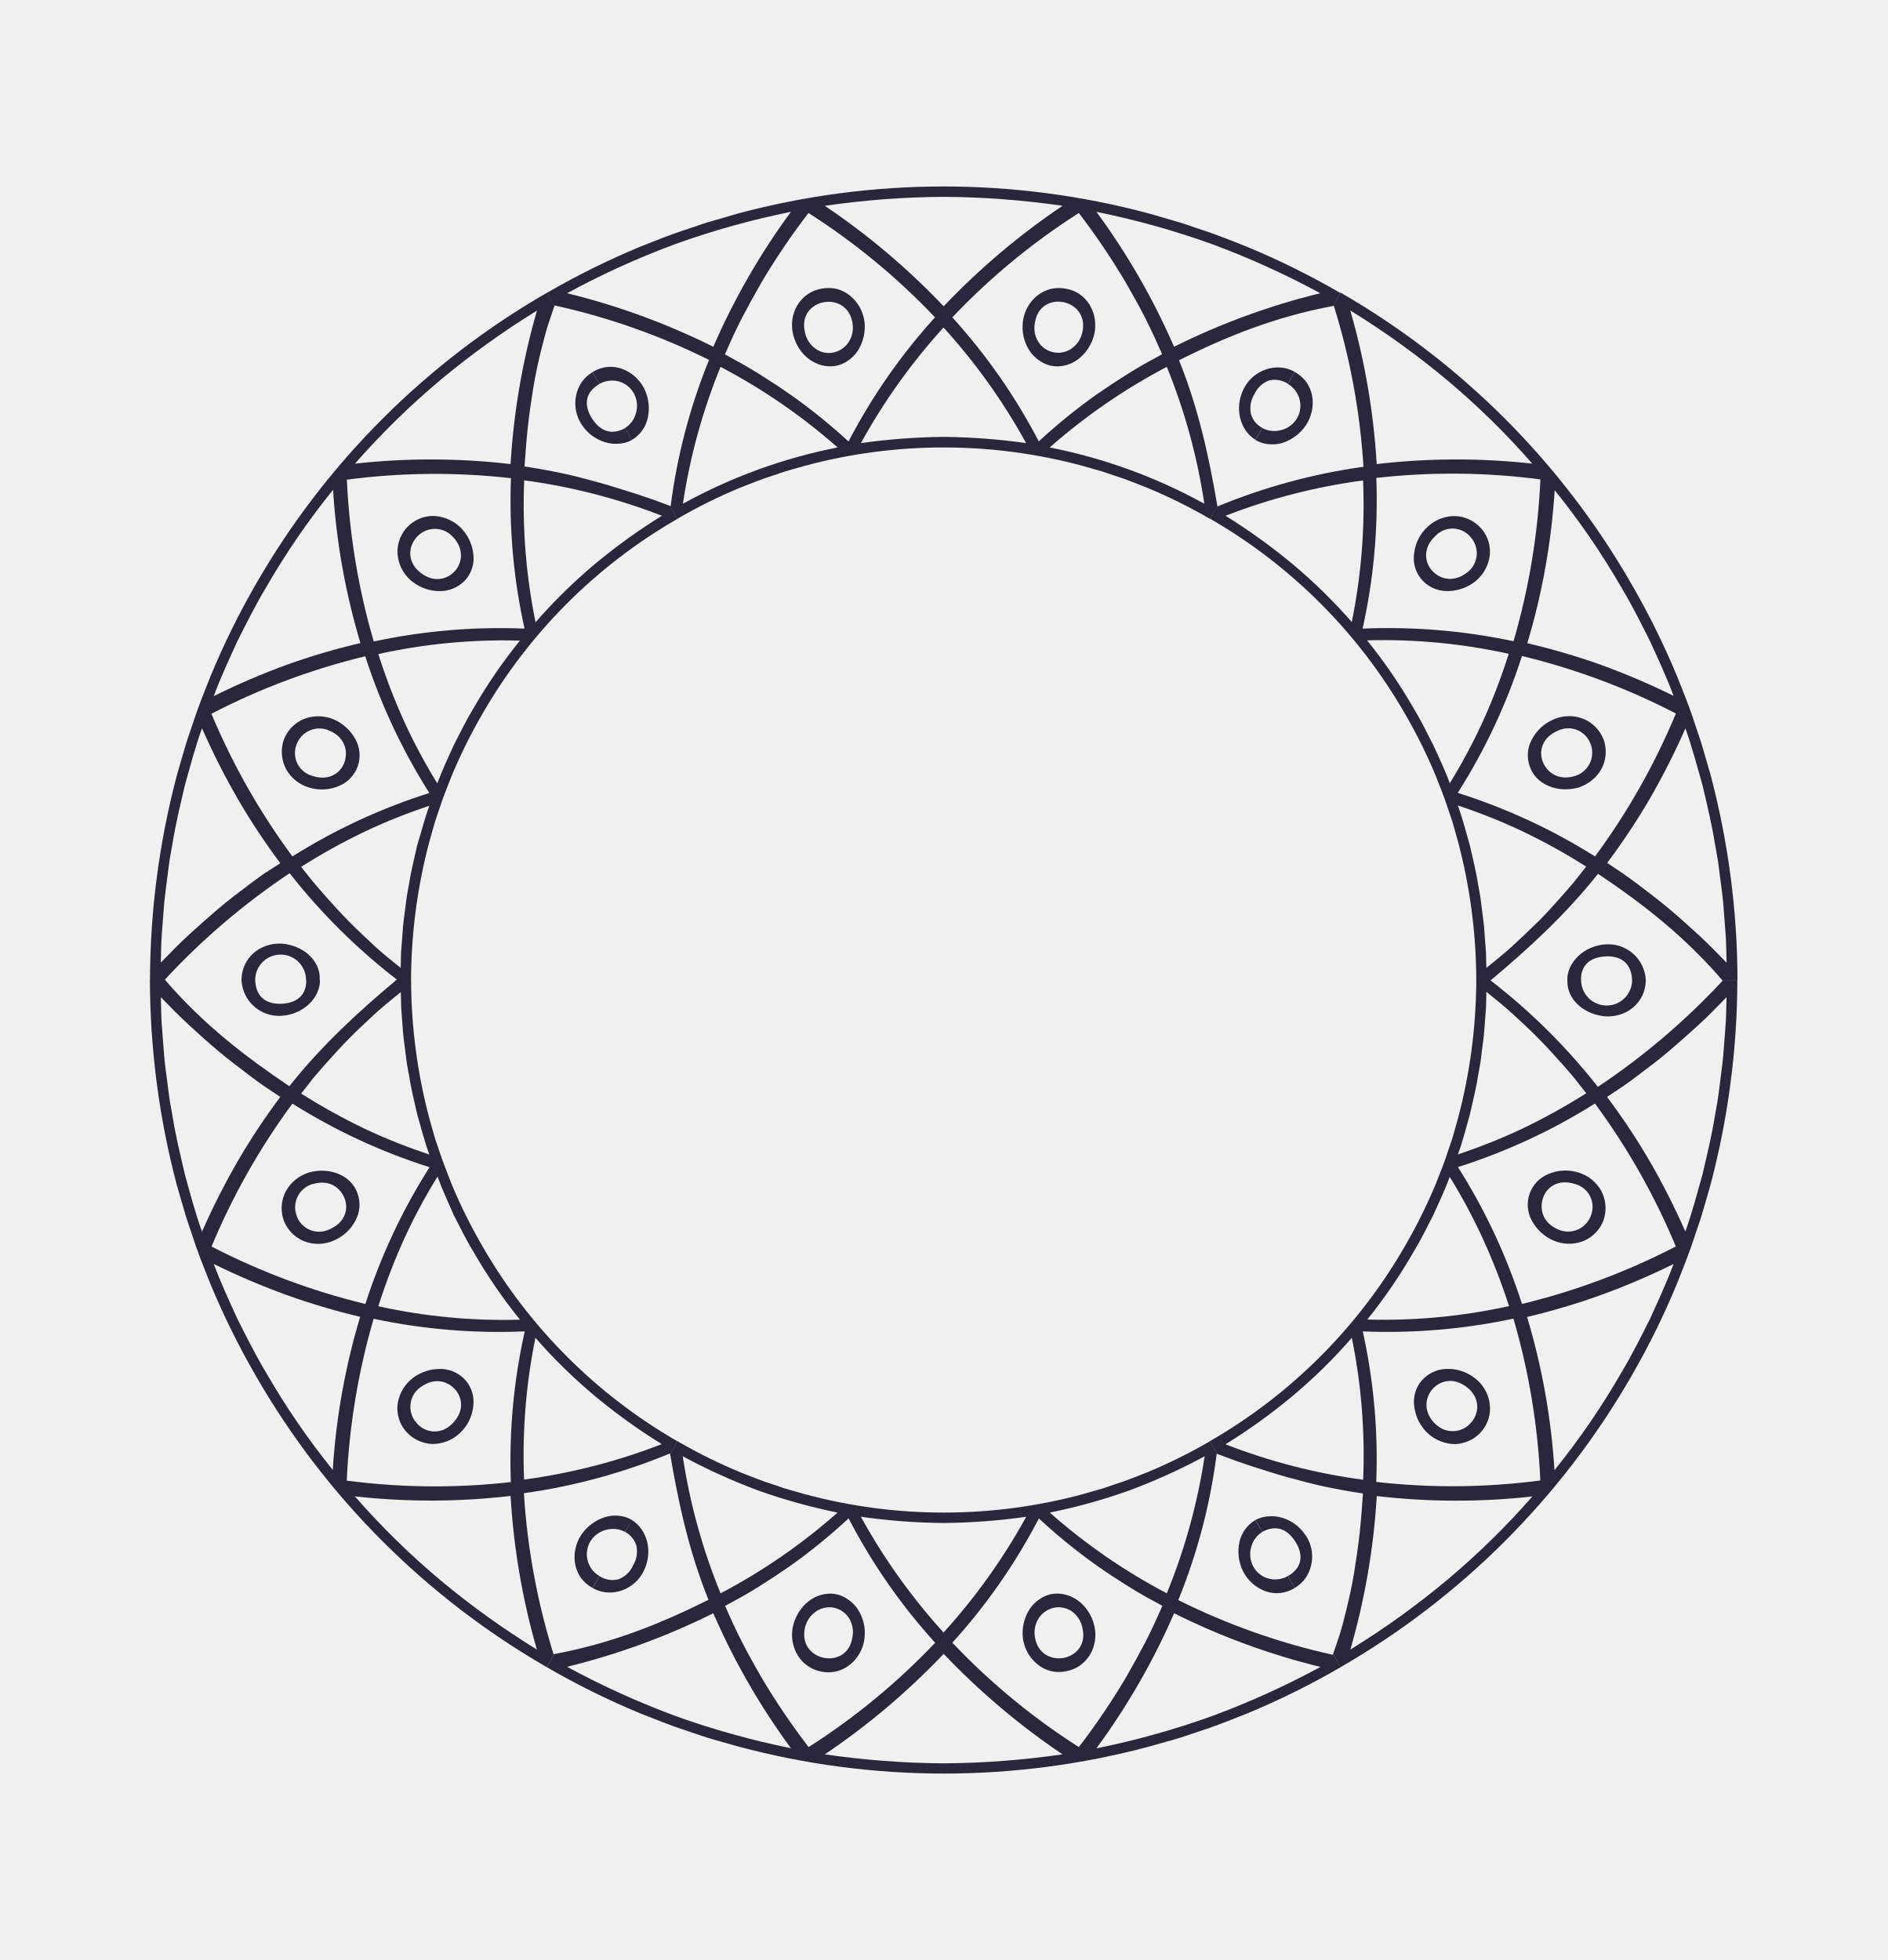
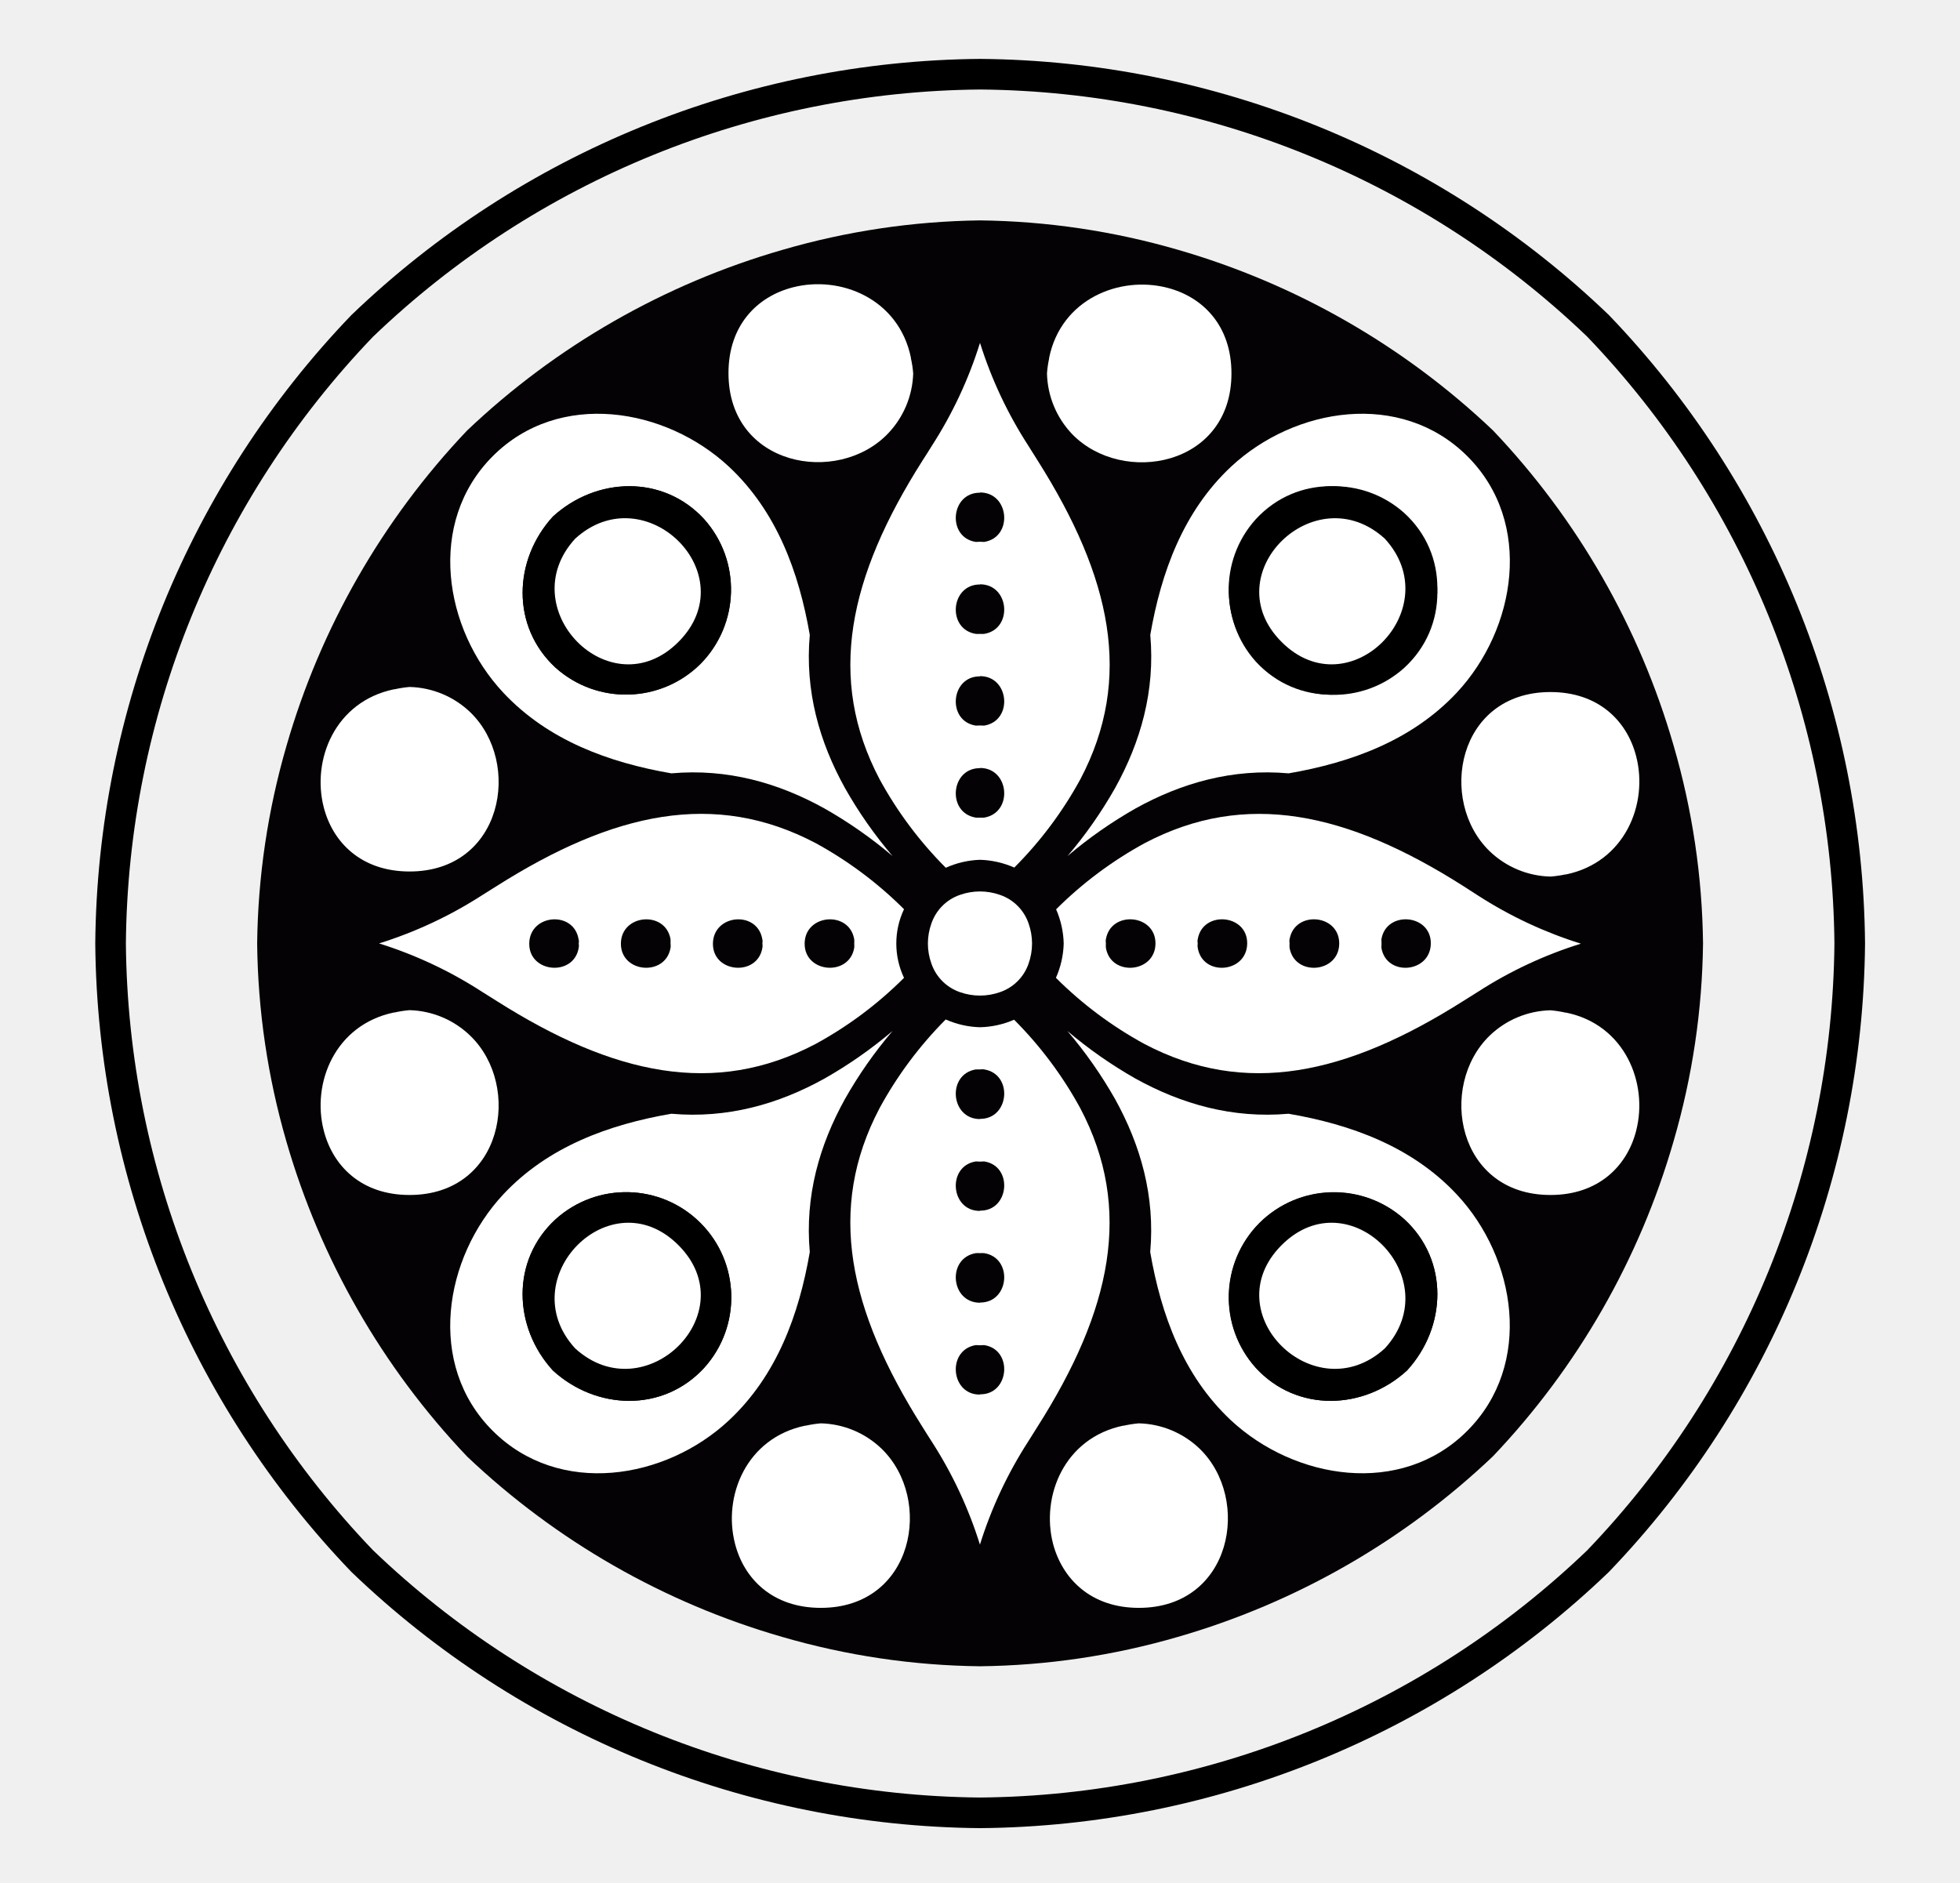
- <svg xmlns="http://www.w3.org/2000/svg" id="Layer_1" data-name="Layer 1" viewBox="0 0 519.58 539.62">
+ <svg xmlns="http://www.w3.org/2000/svg" id="Layer_1" data-name="Layer 1" viewBox="0 0 320.12 307.45">
  <defs>
-     <style>.cls-1{fill:#2a273d;}</style>
+     <style>.cls-1{fill:#040204;}.cls-2{fill:#fff;}.cls-3{fill:none;stroke:#000;stroke-miterlimit:10;stroke-width:5px;}</style>
  </defs>
-   <path class="cls-1" d="M359.42,422.69a11.73,11.73,0,0,0-6.52-4.85,10,10,0,0,0-3.74-.36,8.41,8.41,0,0,0-3.54,1l1.89,3.27c3.34-1.83,6.61-1.24,9.12,2.72s1.54,7.41-2.08,9.45l1.89,3.27a10.19,10.19,0,0,0,3-2.75,10.55,10.55,0,0,0,0-11.76Z" />
-   <path class="cls-1" d="M333.06,396.79a146,146,0,0,0,53.71-53.71,144.84,144.84,0,0,0,8.51-17.16c1.15-3,2.4-5.92,3.35-9,.48-1.52,1.09-3,1.49-4.55l1.3-4.6a150.7,150.7,0,0,0,5-38h4.21a.62.62,0,0,0-.29.15,168.37,168.37,0,0,1,29.55,29.31A192.33,192.33,0,0,0,474.23,270a.43.43,0,0,0-.28-.18h4.34a223,223,0,0,1-7.43,56.54l-2,6.88c-.62,2.31-1.47,4.54-2.21,6.81-1.45,4.55-3.26,9-5,13.41A215.67,215.67,0,0,1,449,379.08,217.91,217.91,0,0,1,369.05,459L367,455.38c.68-1.93,1.32-3.82,1.91-5.69s1.07-3.83,1.54-5.7c.93-3.77,1.76-7.37,2.35-11.1s1.13-7.27,1.52-10.88.65-7.25.9-10.82c-3.6-.54-7.08-1.18-10.47-1.89s-6.8-1.65-10.09-2.54-6.59-2-9.83-3L340,402.11l-4.86-1.8ZM421.86,412a189.19,189.19,0,0,1-42.84-.11,193.36,193.36,0,0,1-7.27,42.26,227.54,227.54,0,0,0,26.66-19.18A213.73,213.73,0,0,0,421.86,412Zm38.87-64a200.76,200.76,0,0,1-20.1,8.58,187.33,187.33,0,0,1-20.23,6,186.9,186.9,0,0,1,7.54,42.19,208.59,208.59,0,0,0,18.55-27.09c2.82-4.71,5.26-9.63,7.73-14.52C456.5,358.13,458.81,353.15,460.73,348Zm-18.31-46a185.26,185.26,0,0,1,11.67,17.57,197.6,197.6,0,0,1,9.88,19.5c1.85-5.17,3.26-10.48,4.73-15.77,1.25-5.34,2.55-10.67,3.41-16.09l.72-4.05c.23-1.35.37-2.72.55-4.08.34-2.71.73-5.43,1-8.15l.63-8.19c.24-2.73.2-5.47.3-8.2-2.61,2.68-5.08,5.26-7.83,7.75s-5.41,4.88-8.11,7.17-5.6,4.48-8.38,6.57c-1.41,1.05-2.77,2.08-4.22,3.07Zm-41.07,15.82a157.11,157.11,0,0,0,17.9-7.16A171.71,171.71,0,0,0,436.68,301l-3.12-4c-1.05-1.29-2.2-2.57-3.29-3.83-2.23-2.51-4.4-4.91-6.7-7.24s-4.7-4.57-7.05-6.71-4.9-4.2-7.32-6.16c-.09,1.9,0,3.82-.21,5.71l-.43,5.69c-.18,1.9-.48,3.77-.7,5.66-.13.94-.2,1.89-.37,2.83l-.51,2.8c-.57,3.76-1.51,7.44-2.34,11.14C403.58,310.61,402.66,314.3,401.35,317.86Zm0,3.47A163.56,163.56,0,0,1,419,359a188.74,188.74,0,0,0,42.35-15.83,187.59,187.59,0,0,0-22.26-39.35A163.81,163.81,0,0,1,401.31,321.33Zm-24.92,42a159.71,159.71,0,0,0,39-3.7A169.57,169.57,0,0,0,408.21,341a157.72,157.72,0,0,0-9.1-17c-1.3,3.56-2.94,7-4.49,10.45-1.74,3.38-3.39,6.8-5.36,10A142.34,142.34,0,0,1,376.39,363.32Zm-1.27,3.23A162.64,162.64,0,0,1,378.88,408a186,186,0,0,0,45.17-.4,189.28,189.28,0,0,0-7.4-44.56A165.64,165.64,0,0,1,375.12,366.55Zm-3,1.8a147,147,0,0,1-16.29,16,161.89,161.89,0,0,1-18.49,13.32,164.62,164.62,0,0,0,37.89,9.76A161.58,161.58,0,0,0,372.16,368.35Z" />
-   <path class="cls-1" d="M393,394.55a12.06,12.06,0,0,1-3.65-7.27,8.93,8.93,0,0,1,2-7.14,9.4,9.4,0,0,1,6.65-3.25,12.07,12.07,0,0,1,7.85,2.4,10.61,10.61,0,0,1,4.24,7,9.75,9.75,0,0,1-2.19,7.77,10,10,0,0,1-7.23,3.52A11.24,11.24,0,0,1,393,394.55Zm2.27-2.42a6.63,6.63,0,0,0,9.79-.56c2.26-2.62,2.45-6.82-1.25-9.67s-7.46-1.78-9.52.63S391.83,388.92,395.22,392.13Z" />
-   <path class="cls-1" d="M427.64,341.54a12.48,12.48,0,0,1-6-5.61,9.11,9.11,0,0,1,4.63-12.7,11.94,11.94,0,0,1,8.16-.45,10.68,10.68,0,0,1,6.41,5.12,10.21,10.21,0,0,1,.61,8.06,10,10,0,0,1-5.65,5.76A10.93,10.93,0,0,1,427.64,341.54Zm1.25-3.08A6.68,6.68,0,0,0,438,334.6a6.51,6.51,0,0,0-4.49-8.65c-4.49-1.42-7.72.85-8.72,3.85S424.6,336.6,428.89,338.46Z" />
-   <path class="cls-1" d="M442,279.83c6,.27,10.93-3.87,11.09-9.86a1.26,1.26,0,0,0,0-.16h-3.77a7,7,0,0,1-14.05,0H431.5a.52.52,0,0,0,0,.15C431.32,275.18,436.1,279.35,442,279.83Z" />
-   <path class="cls-1" d="M177.21,432.55c2.66-5.36.95-11.45-3.25-14.06l-1.89,3.27a6.25,6.25,0,0,1,3.13,3.84,7.45,7.45,0,0,1-.94,5.44,7.16,7.16,0,0,1-4.09,3.8,6.68,6.68,0,0,1-5.14-.91l-1.89,3.27C168.06,440.05,174.59,437.85,177.21,432.55Z" />
-   <path class="cls-1" d="M186.52,396.79a142.72,142.72,0,0,0,17.17,8.51c3,1.15,5.91,2.41,9,3.35,1.52.48,3,1.09,4.55,1.49l4.61,1.31a147,147,0,0,0,75.94,0l4.61-1.31c1.55-.4,3-1,4.55-1.49,3.06-.94,6-2.2,9-3.35a143.33,143.33,0,0,0,17.16-8.51l2.11,3.65c0-.08-.16-.12-.27-.17a160.65,160.65,0,0,1-10.57,40.26,184.56,184.56,0,0,0,42.54,15.06.45.45,0,0,0,0-.34l2.17,3.75a214,214,0,0,1-25.62,12.69c-4.44,1.76-8.86,3.57-13.41,5-2.27.74-4.5,1.59-6.81,2.22l-6.89,1.95a218.76,218.76,0,0,1-113.06,0l-6.89-1.95c-2.31-.63-4.54-1.48-6.81-2.22-4.55-1.45-9-3.26-13.41-5A214.77,214.77,0,0,1,150.53,459l2.09-3.62c16.1-3,29.46-8.46,42.42-14.93-5.38-13.33-8.24-26.6-10.56-40.14Zm31.22,84.52a191.31,191.31,0,0,1-21.37-37.16,192.47,192.47,0,0,1-40.26,14.74,229.24,229.24,0,0,0,29.95,13.59A227.53,227.53,0,0,0,217.74,481.31ZM292.51,483a196.67,196.67,0,0,1-32.72-27.67A196.67,196.67,0,0,1,227.07,483a239.28,239.28,0,0,0,32.72,2.48A239.28,239.28,0,0,0,292.51,483Zm30.71-38.81a191.88,191.88,0,0,1-21.38,37.16,227.15,227.15,0,0,0,31.68-8.83,229.24,229.24,0,0,0,30-13.59A192.18,192.18,0,0,1,323.22,444.15ZM289,416.44a163.33,163.33,0,0,0,32.22,22.23,164.13,164.13,0,0,0,10.41-37.73,164.24,164.24,0,0,1-20.72,9.4A159.5,159.5,0,0,1,289,416.44Zm-3,1.61a162.33,162.33,0,0,1-23.82,34.21A184.89,184.89,0,0,0,297,481a194.27,194.27,0,0,0,12.93-19.09q2.87-5,5.4-9.83c1.69-3.26,3.22-6.67,4.68-9.95-3.22-1.75-6.3-3.43-9.33-5.33s-6-3.85-8.79-5.81A157.76,157.76,0,0,1,286,418.05ZM237,417.59a167.33,167.33,0,0,0,22.76,31.87,167.33,167.33,0,0,0,22.76-31.87,173,173,0,0,1-22.76,1.72A173,173,0,0,1,237,417.59Zm-3.41.46A157.76,157.76,0,0,1,217.72,431q-4.23,2.94-8.79,5.81c-3,1.9-6.11,3.58-9.32,5.33,1.45,3.28,3,6.69,4.67,9.95s3.49,6.53,5.4,9.83A194.27,194.27,0,0,0,222.61,481a184.89,184.89,0,0,0,34.83-28.72A162.33,162.33,0,0,1,233.62,418.05Zm-3-1.61a159.5,159.5,0,0,1-21.91-6.1,164.24,164.24,0,0,1-20.72-9.4,164.13,164.13,0,0,0,10.41,37.73A163.33,163.33,0,0,0,230.58,416.44Z" />
-   <path class="cls-1" d="M218.34,447.53c1.52-5.83,6.48-9.48,11.64-8.66a8.47,8.47,0,0,1,3.47,1.48,9.69,9.69,0,0,1,2.67,2.67,11.81,11.81,0,0,1,1.87,8,10.75,10.75,0,0,1-3.92,7.22,9.37,9.37,0,0,1-7.82,2C220.33,459.21,217,453.34,218.34,447.53Zm3.23.74c-1.93,9.28,11.94,11.8,13.13,2.28a7.14,7.14,0,0,0-1.27-5.48,6.58,6.58,0,0,0-4-2.47,6.5,6.5,0,0,0-4.68,1A7.37,7.37,0,0,0,221.57,448.27Z" />
-   <path class="cls-1" d="M281.59,451a12.26,12.26,0,0,1,1.88-8,9.55,9.55,0,0,1,2.64-2.66,8.45,8.45,0,0,1,3.49-1.49c5.08-.81,10.22,2.81,11.64,8.66s-2.07,11.69-7.91,12.64a9.17,9.17,0,0,1-7.8-2A11.15,11.15,0,0,1,281.59,451Zm3.3-.42c1.34,9.43,15.24,7,13.12-2.28a7.2,7.2,0,0,0-3.05-4.74,6.36,6.36,0,0,0-4.65-.95,6.78,6.78,0,0,0-4.07,2.5A7.23,7.23,0,0,0,284.89,450.55Z" />
-   <path class="cls-1" d="M342.22,432.62a11.22,11.22,0,0,0,6.13,5.46,9.26,9.26,0,0,0,7.95-.8.55.55,0,0,0,.13-.09l-1.89-3.26a7.14,7.14,0,0,1-4.79.8,6.78,6.78,0,0,1-4.77-3.52,7.13,7.13,0,0,1-.35-5.83,6.67,6.67,0,0,1,2.88-3.61l-1.89-3.27-.13.06a9.32,9.32,0,0,0-4.28,6A12.31,12.31,0,0,0,342.22,432.62Z" />
-   <path class="cls-1" d="M77.56,279.67c5.89-.38,10.6-4.92,10.53-9.86H84.31c.09,3.81-2.18,6.35-6.86,6.54s-7.07-2.39-7.19-6.54H66.48A10.35,10.35,0,0,0,77.56,279.67Z" />
-   <path class="cls-1" d="M113.17,269.81a150.24,150.24,0,0,0,5,38l1.3,4.6c.4,1.55,1,3,1.49,4.55,1,3.06,2.2,6,3.35,9a144.84,144.84,0,0,0,8.51,17.16,146,146,0,0,0,53.71,53.71l-2.11,3.65a.49.49,0,0,0,0-.32,163.59,163.59,0,0,1-40.19,10.94,187.56,187.56,0,0,0,8.17,44.35.46.46,0,0,0,.3-.16L150.53,459A217.91,217.91,0,0,1,70.6,379.08a215.67,215.67,0,0,1-12.69-25.63c-1.76-4.44-3.57-8.86-5-13.41-.74-2.27-1.59-4.5-2.21-6.81l-2-6.88a223,223,0,0,1-7.43-56.54h4.19C56.17,282.22,67.7,291,79.65,299.06c9-11.34,18.93-20.41,29.45-29.25Zm-57.56,69.3a197.6,197.6,0,0,1,9.88-19.5A185.26,185.26,0,0,1,77.16,302l-4.34-2.9c-1.45-1-2.81-2-4.22-3.07-2.78-2.09-5.64-4.28-8.38-6.57s-5.4-4.68-8.11-7.17-5.22-5.07-7.83-7.75c.1,2.73.06,5.47.3,8.2l.63,8.19c.26,2.72.65,5.44,1,8.15.18,1.36.32,2.73.55,4.08l.72,4.05c.86,5.42,2.16,10.75,3.41,16.09C52.35,328.63,53.76,333.94,55.61,339.11Zm36,65.62a186.9,186.9,0,0,1,7.54-42.19,188,188,0,0,1-20.23-6A200.76,200.76,0,0,1,58.85,348c1.92,5.14,4.23,10.12,6.51,15.11,2.47,4.89,4.91,9.81,7.73,14.52A208.59,208.59,0,0,0,91.64,404.73Zm48.92,7.13a189.19,189.19,0,0,1-42.84.11,213.73,213.73,0,0,0,23.45,23,227.54,227.54,0,0,0,26.66,19.18A193.36,193.36,0,0,1,140.56,411.86Zm6.86-43.51a162.09,162.09,0,0,0-3.11,39,164.84,164.84,0,0,0,37.9-9.76,161.13,161.13,0,0,1-18.5-13.32A147,147,0,0,1,147.42,368.35Zm-3-1.8a165.64,165.64,0,0,1-41.53-3.47,189.28,189.28,0,0,0-7.4,44.56,186,186,0,0,0,45.17.4A162.64,162.64,0,0,1,144.46,366.55Zm-24-42.53a157.72,157.72,0,0,0-9.1,17,169.57,169.57,0,0,0-7.14,18.61,159.71,159.71,0,0,0,39,3.7,143.31,143.31,0,0,1-12.87-18.8c-2-3.25-3.62-6.67-5.36-10C123.41,331,121.77,327.58,120.47,324Zm-2.2-2.69A163.81,163.81,0,0,1,80.5,303.84a187.59,187.59,0,0,0-22.26,39.35A188.74,188.74,0,0,0,100.59,359,164,164,0,0,1,118.27,321.33Zm0-3.47c-1.31-3.56-2.23-7.25-3.29-10.89-.83-3.7-1.77-7.38-2.34-11.14l-.51-2.8c-.16-.94-.24-1.89-.37-2.83-.22-1.89-.52-3.76-.7-5.66l-.43-5.69c-.19-1.89-.12-3.81-.21-5.71-2.42,2-5,4-7.32,6.16s-4.7,4.38-7,6.71-4.47,4.73-6.7,7.24c-1.09,1.26-2.23,2.54-3.29,3.83l-3.12,4a171.71,171.71,0,0,0,17.43,9.66A157.11,157.11,0,0,0,118.23,317.86Z" />
-   <path class="cls-1" d="M85.12,322.78c5.71-1.55,11.63.84,13.3,5.78a9.08,9.08,0,0,1-.5,7.38,12.08,12.08,0,0,1-6,5.6,10.6,10.6,0,0,1-8.19.19A10.09,10.09,0,0,1,78.1,336C76.17,330.28,79.34,324.59,85.12,322.78Zm1,3.17a6.69,6.69,0,0,0-4.45,8.78,6.51,6.51,0,0,0,9,3.73c4.35-1.8,5.34-5.6,4.19-8.55S90.6,324.62,86.12,326Z" />
-   <path class="cls-1" d="M113.77,379.29a12.43,12.43,0,0,1,7.85-2.39,9.27,9.27,0,0,1,6.65,3.24,9.05,9.05,0,0,1,2,7.15,11.68,11.68,0,0,1-3.66,7.26,10.92,10.92,0,0,1-7.68,3,10.13,10.13,0,0,1-7.23-3.53,9.66,9.66,0,0,1-2.19-7.76A11,11,0,0,1,113.77,379.29Zm2,2.61a6.63,6.63,0,0,0-1.17,9.77,6.46,6.46,0,0,0,9.71.46c3.47-3.18,3.14-7.13,1.06-9.51S119.6,379.1,115.82,381.9Z" />
-   <path class="cls-1" d="M160,422.6a11.14,11.14,0,0,0-1.67,8,9.74,9.74,0,0,0,1.52,3.72,9.94,9.94,0,0,0,3.13,2.78.66.66,0,0,0,.15.07l1.89-3.26a6.93,6.93,0,0,1-2.42-9.66,7.09,7.09,0,0,1,4.89-3.2,6.91,6.91,0,0,1,4.56.7L174,418.5a.5.5,0,0,0-.12-.08,8.48,8.48,0,0,0-3.61-1.11,9.42,9.42,0,0,0-3.71.37A12.34,12.34,0,0,0,160,422.6Z" />
-   <path class="cls-1" d="M160.16,116.94a11.74,11.74,0,0,0,6.53,4.84,9.93,9.93,0,0,0,3.73.37,8.28,8.28,0,0,0,3.54-1l-1.89-3.27c-3.34,1.83-6.61,1.24-9.12-2.71s-1.54-7.42,2.08-9.46l-1.89-3.26a9.93,9.93,0,0,0-3,2.75,10.55,10.55,0,0,0-1.56,3.74A10.71,10.71,0,0,0,160.16,116.94Z" />
-   <path class="cls-1" d="M186.52,142.83a146,146,0,0,0-53.71,53.71,145,145,0,0,0-8.51,17.17c-1.15,3-2.4,5.92-3.35,9-.48,1.52-1.09,3-1.49,4.55l-1.3,4.61a150.11,150.11,0,0,0-5,38H109a.54.54,0,0,0,.29-.15,167.68,167.68,0,0,1-29.55-29.31,192.33,192.33,0,0,0-34.34,29.28.39.39,0,0,0,.28.18H41.29a223,223,0,0,1,7.43-56.53l2-6.89c.62-2.3,1.47-4.54,2.21-6.81,1.45-4.55,3.26-9,5-13.4A215.67,215.67,0,0,1,70.6,160.55a217.83,217.83,0,0,1,79.93-79.93l2.09,3.62q-1,2.9-1.91,5.7c-.55,1.92-1.07,3.82-1.54,5.7-.93,3.77-1.76,7.36-2.35,11.09s-1.13,7.28-1.52,10.89-.65,7.25-.9,10.81c3.61.54,7.08,1.18,10.47,1.89s6.81,1.65,10.09,2.55,6.59,2,9.83,3l4.83,1.61,4.86,1.8Zm-88.8-15.18a189.18,189.18,0,0,1,42.84.12,193.26,193.26,0,0,1,7.27-42.26,228.63,228.63,0,0,0-26.66,19.17A214.64,214.64,0,0,0,97.72,127.65Zm-38.87,64A198.46,198.46,0,0,1,79,183a185.74,185.74,0,0,1,20.23-5.95,186.89,186.89,0,0,1-7.54-42.2A208,208,0,0,0,73.09,162c-2.82,4.7-5.26,9.62-7.73,14.51C63.08,181.49,60.77,186.47,58.85,191.62Zm18.31,46A185.1,185.1,0,0,1,65.49,220a199.84,199.84,0,0,1-9.88-19.5c-1.85,5.17-3.26,10.48-4.73,15.76-1.25,5.34-2.55,10.68-3.41,16.1l-.72,4.05c-.23,1.35-.37,2.71-.55,4.07-.34,2.72-.73,5.43-1,8.16l-.63,8.19c-.24,2.73-.2,5.46-.3,8.19,2.61-2.67,5.08-5.26,7.83-7.75s5.41-4.87,8.11-7.17,5.6-4.47,8.38-6.57c1.41-1.05,2.77-2.07,4.22-3.07Zm41.07-15.82a159,159,0,0,0-17.9,7.16,169.9,169.9,0,0,0-17.43,9.67L86,242.54c1.06,1.29,2.2,2.58,3.29,3.83,2.23,2.51,4.4,4.92,6.7,7.25s4.7,4.56,7,6.71,4.9,4.2,7.32,6.16c.09-1.91,0-3.82.21-5.72l.43-5.69c.18-1.89.48-3.77.7-5.66.13-.94.21-1.89.37-2.82l.51-2.81c.57-3.75,1.51-7.43,2.34-11.13C116,229,116.92,225.33,118.23,221.76Zm0-3.46a164.37,164.37,0,0,1-17.68-37.69,187.78,187.78,0,0,0-42.35,15.83A188.1,188.1,0,0,0,80.5,235.79,163.39,163.39,0,0,1,118.27,218.3Zm24.92-42a160.21,160.21,0,0,0-39,3.7,169.74,169.74,0,0,0,7.14,18.62,157.72,157.72,0,0,0,9.1,17c1.3-3.57,2.94-7,4.49-10.46,1.74-3.37,3.39-6.8,5.36-10.05A144,144,0,0,1,143.19,176.3Zm1.27-3.23a162.64,162.64,0,0,1-3.76-41.49,186,186,0,0,0-45.17.41,189.28,189.28,0,0,0,7.4,44.55A165.64,165.64,0,0,1,144.46,173.07Zm3-1.8a147,147,0,0,1,16.29-16A163.59,163.59,0,0,1,182.21,142a164.84,164.84,0,0,0-37.9-9.76A162,162,0,0,0,147.42,171.27Z" />
-   <path class="cls-1" d="M126.63,145.08a12.06,12.06,0,0,1,3.65,7.26,8.93,8.93,0,0,1-2,7.14,9.36,9.36,0,0,1-6.65,3.25,12,12,0,0,1-7.85-2.4,10.59,10.59,0,0,1-4.24-7,9.76,9.76,0,0,1,2.19-7.77,9.93,9.93,0,0,1,7.23-3.52A11.24,11.24,0,0,1,126.63,145.08Zm-2.27,2.41a6.63,6.63,0,0,0-9.79.57c-2.26,2.62-2.45,6.81,1.25,9.66s7.46,1.78,9.52-.62S127.75,150.71,124.36,147.49Z" />
-   <path class="cls-1" d="M91.94,198.09a12.41,12.41,0,0,1,6,5.6,9.11,9.11,0,0,1-4.63,12.7,11.94,11.94,0,0,1-8.16.45,10.64,10.64,0,0,1-6.41-5.12,10.18,10.18,0,0,1-.61-8.05,10,10,0,0,1,5.65-5.77A10.93,10.93,0,0,1,91.94,198.09Zm-1.25,3.07A6.68,6.68,0,0,0,81.63,205a6.52,6.52,0,0,0,4.49,8.66c4.49,1.42,7.72-.85,8.73-3.85S95,203,90.69,201.16Z" />
-   <path class="cls-1" d="M77.57,259.79c-6-.27-10.93,3.87-11.09,9.86a1.08,1.08,0,0,0,0,.16h3.77a7,7,0,0,1,14,0h3.77a.49.49,0,0,0,0-.14C88.26,264.45,83.48,260.27,77.57,259.79Z" />
-   <path class="cls-1" d="M342.37,107.08c-2.66,5.35-.95,11.44,3.25,14l1.89-3.27a6.22,6.22,0,0,1-3.13-3.84,7.43,7.43,0,0,1,.94-5.43,7.18,7.18,0,0,1,4.09-3.81,6.73,6.73,0,0,1,5.14.91l1.89-3.26C351.52,99.57,345,101.78,342.37,107.08Z" />
-   <path class="cls-1" d="M333.06,142.83a144.84,144.84,0,0,0-17.16-8.51c-3-1.15-5.92-2.4-9-3.35-1.52-.48-3-1.09-4.55-1.48l-4.61-1.31a147,147,0,0,0-75.94,0l-4.61,1.31c-1.55.39-3,1-4.55,1.48-3.06.95-6,2.2-9,3.35a144.22,144.22,0,0,0-17.17,8.51l-2.11-3.65a.53.53,0,0,0,.27.17,160.76,160.76,0,0,1,10.57-40.26,184.38,184.38,0,0,0-42.54-15,.42.42,0,0,0,0,.33l-2.17-3.75a216.29,216.29,0,0,1,25.62-12.69c4.44-1.76,8.86-3.57,13.41-5,2.27-.74,4.5-1.59,6.81-2.21l6.89-2a218.76,218.76,0,0,1,113.06,0l6.89,2c2.31.62,4.54,1.47,6.81,2.21,4.55,1.45,9,3.26,13.41,5a215.53,215.53,0,0,1,25.62,12.69L367,84.24c-16.1,3-29.46,8.46-42.42,14.93,5.38,13.33,8.24,26.6,10.56,40.14ZM301.84,58.32a191.81,191.81,0,0,1,21.38,37.15,192.74,192.74,0,0,1,40.25-14.74,229.24,229.24,0,0,0-30-13.59A227.11,227.11,0,0,0,301.84,58.32Zm-74.77-1.66a196.67,196.67,0,0,1,32.72,27.67,196.67,196.67,0,0,1,32.72-27.67,237.69,237.69,0,0,0-32.72-2.47A237.69,237.69,0,0,0,227.07,56.66Zm-30.7,38.81a191.24,191.24,0,0,1,21.37-37.15,227.5,227.5,0,0,0-31.68,8.82,229.24,229.24,0,0,0-29.95,13.59A193,193,0,0,1,196.37,95.47Zm34.21,27.71A163.76,163.76,0,0,0,198.36,101,164.07,164.07,0,0,0,188,138.69a147.14,147.14,0,0,1,42.63-15.51Zm3-1.61a162.27,162.27,0,0,1,23.82-34.2,184.94,184.94,0,0,0-34.83-28.73,194.27,194.27,0,0,0-12.93,19.09q-2.87,5-5.4,9.84c-1.69,3.25-3.22,6.67-4.67,10,3.21,1.74,6.29,3.43,9.32,5.33s6,3.84,8.79,5.8A159.15,159.15,0,0,1,233.62,121.57Zm48.93.46a167,167,0,0,0-22.76-31.86A167,167,0,0,0,237,122a174.77,174.77,0,0,1,22.76-1.72A174.77,174.77,0,0,1,282.55,122Zm3.41-.46a159.15,159.15,0,0,1,15.9-12.92q4.23-2.94,8.79-5.8c3-1.9,6.11-3.59,9.33-5.33-1.46-3.28-3-6.7-4.68-10s-3.49-6.53-5.4-9.84A194.27,194.27,0,0,0,297,58.64a184.94,184.94,0,0,0-34.83,28.73A162.27,162.27,0,0,1,286,121.57Zm3,1.61a147.14,147.14,0,0,1,42.63,15.51A164.07,164.07,0,0,0,321.22,101,163.76,163.76,0,0,0,289,123.18Z" />
-   <path class="cls-1" d="M301.24,92.1c-1.52,5.82-6.48,9.48-11.64,8.65a8.34,8.34,0,0,1-3.47-1.48,9.56,9.56,0,0,1-2.67-2.67,11.8,11.8,0,0,1-1.87-7.95,10.77,10.77,0,0,1,3.92-7.22,10.43,10.43,0,0,1,3.63-1.86,10.16,10.16,0,0,1,4.19-.11C299.25,80.42,302.54,86.28,301.24,92.1ZM298,91.35c1.93-9.28-11.94-11.8-13.12-2.28a7.09,7.09,0,0,0,1.26,5.48,6.48,6.48,0,0,0,8.72,1.51A7.37,7.37,0,0,0,298,91.35Z" />
-   <path class="cls-1" d="M238,88.65a12.26,12.26,0,0,1-1.88,7.95,9.59,9.59,0,0,1-2.64,2.67,8.38,8.38,0,0,1-3.49,1.48c-5.08.81-10.22-2.8-11.64-8.65s2.07-11.7,7.91-12.64a10.24,10.24,0,0,1,4.21.11,10,10,0,0,1,3.59,1.87A11.1,11.1,0,0,1,238,88.65Zm-3.29.42c-1.35-9.43-15.25-7-13.13,2.28a7.2,7.2,0,0,0,3.05,4.74,6.31,6.31,0,0,0,4.65,1,6.73,6.73,0,0,0,4.07-2.5A7.27,7.27,0,0,0,234.7,89.07Z" />
-   <path class="cls-1" d="M177.36,107a11.22,11.22,0,0,0-6.13-5.46,9.26,9.26,0,0,0-7.95.8l-.13.09L165,105.7a7.14,7.14,0,0,1,4.79-.81,6.81,6.81,0,0,1,4.77,3.52,7.15,7.15,0,0,1,.35,5.84,6.67,6.67,0,0,1-2.88,3.61l1.89,3.26a.35.35,0,0,0,.13-.06,9.3,9.3,0,0,0,4.28-6A12.28,12.28,0,0,0,177.36,107Z" />
-   <path class="cls-1" d="M442,260c-5.89.37-10.6,4.91-10.53,9.85h3.78c-.09-3.81,2.18-6.35,6.86-6.54s7.07,2.39,7.19,6.54h3.78A10.34,10.34,0,0,0,442,260Z" />
-   <path class="cls-1" d="M406.42,269.81a150.57,150.57,0,0,0-5-38l-1.3-4.61c-.4-1.55-1-3-1.49-4.55-.95-3.05-2.2-6-3.35-9a145,145,0,0,0-8.51-17.17,146,146,0,0,0-53.71-53.71l2.11-3.65a.57.57,0,0,0,0,.32,164,164,0,0,1,40.19-10.93,187.38,187.38,0,0,0-8.17-44.35.45.45,0,0,0-.3.15l2.17-3.75A217.83,217.83,0,0,1,449,160.55a215.67,215.67,0,0,1,12.69,25.63c1.76,4.43,3.57,8.85,5,13.4.74,2.27,1.59,4.51,2.21,6.81l2,6.89a223,223,0,0,1,7.43,56.53H474.1c-10.69-12.4-22.22-21.23-34.17-29.24-9,11.33-18.93,20.41-29.45,29.24ZM464,200.52a199.84,199.84,0,0,1-9.88,19.5,185.1,185.1,0,0,1-11.67,17.56l4.34,2.9c1.45,1,2.81,2,4.22,3.07,2.78,2.1,5.64,4.28,8.38,6.57s5.4,4.69,8.11,7.17,5.22,5.08,7.83,7.75c-.1-2.73-.06-5.46-.3-8.19l-.63-8.19c-.26-2.73-.65-5.44-1-8.16-.18-1.36-.32-2.72-.55-4.07l-.72-4.05c-.86-5.42-2.16-10.76-3.41-16.1C467.23,211,465.82,205.69,464,200.52Zm-36-65.63a186.89,186.89,0,0,1-7.54,42.2A185.74,185.74,0,0,1,440.63,183a198.46,198.46,0,0,1,20.1,8.58c-1.92-5.15-4.23-10.13-6.51-15.12-2.47-4.89-4.91-9.81-7.73-14.51A208,208,0,0,0,427.94,134.89ZM379,127.77a189.18,189.18,0,0,1,42.84-.12,214.64,214.64,0,0,0-23.45-23,228.63,228.63,0,0,0-26.66-19.17A193.26,193.26,0,0,1,379,127.77Zm-6.86,43.5a161.54,161.54,0,0,0,3.11-39A164.62,164.62,0,0,0,337.38,142a164.38,164.38,0,0,1,18.49,13.32A147,147,0,0,1,372.16,171.27Zm3,1.8a165.64,165.64,0,0,1,41.53,3.47,189.28,189.28,0,0,0,7.4-44.55,186,186,0,0,0-45.17-.41A162.64,162.64,0,0,1,375.12,173.07Zm24,42.54a157.72,157.72,0,0,0,9.1-17A169.74,169.74,0,0,0,415.35,180a160.21,160.21,0,0,0-39-3.7,143,143,0,0,1,12.87,18.8c2,3.25,3.62,6.68,5.36,10.05C396.17,208.62,397.81,212,399.11,215.61Zm2.2,2.69a163.39,163.39,0,0,1,37.77,17.49,188.1,188.1,0,0,0,22.26-39.35A187.78,187.78,0,0,0,419,180.61,164,164,0,0,1,401.31,218.3Zm0,3.46c1.31,3.57,2.23,7.25,3.29,10.9.83,3.7,1.77,7.38,2.34,11.13l.51,2.81c.17.93.24,1.88.37,2.82.22,1.89.52,3.77.7,5.66l.43,5.69c.2,1.9.12,3.81.21,5.72,2.42-2,5-4,7.32-6.16s4.7-4.38,7.05-6.71,4.47-4.74,6.7-7.25c1.09-1.25,2.24-2.54,3.29-3.83l3.12-3.95a169.9,169.9,0,0,0-17.43-9.67A159,159,0,0,0,401.35,221.76Z" />
-   <path class="cls-1" d="M434.46,216.84c-5.71,1.56-11.63-.84-13.3-5.78a9.06,9.06,0,0,1,.5-7.37,12,12,0,0,1,6-5.6,10.56,10.56,0,0,1,8.19-.2,10.11,10.11,0,0,1,5.65,5.78C443.42,209.35,440.24,215,434.46,216.84Zm-1-3.16a6.69,6.69,0,0,0,4.45-8.78,6.52,6.52,0,0,0-9-3.74c-4.35,1.8-5.34,5.61-4.19,8.55S429,215,433.46,213.68Z" />
-   <path class="cls-1" d="M405.81,160.33a12.43,12.43,0,0,1-7.85,2.39,9.23,9.23,0,0,1-6.65-3.24,9,9,0,0,1-2-7.14,11.66,11.66,0,0,1,3.66-7.26,10.88,10.88,0,0,1,7.68-3,10.05,10.05,0,0,1,7.23,3.53,9.65,9.65,0,0,1,2.19,7.76A11,11,0,0,1,405.81,160.33Zm-2.05-2.61a6.62,6.62,0,0,0,1.17-9.76,6.47,6.47,0,0,0-9.71-.47c-3.47,3.18-3.14,7.13-1.06,9.52S400,160.53,403.76,157.72Z" />
-   <path class="cls-1" d="M359.56,117a11.15,11.15,0,0,0,1.67-8,9.68,9.68,0,0,0-1.52-3.72,9.85,9.85,0,0,0-3.13-2.79.66.66,0,0,0-.15-.07l-1.89,3.27a6.93,6.93,0,0,1,2.42,9.65,7.06,7.06,0,0,1-4.89,3.2,6.85,6.85,0,0,1-4.56-.69l-1.89,3.26a.63.63,0,0,0,.12.09,8.51,8.51,0,0,0,3.61,1.1,9.24,9.24,0,0,0,3.71-.37A12.32,12.32,0,0,0,359.56,117Z" />
+   <path class="cls-1" d="M76.28,70.33a125.06,125.06,0,0,1,51.49-29.51A120.85,120.85,0,0,1,160.06,36a120.91,120.91,0,0,1,32.29,4.79,125.06,125.06,0,0,1,51.49,29.51,125,125,0,0,1,29.51,51.5,120.41,120.41,0,0,1,4.8,32.29,120.39,120.39,0,0,1-4.8,32.28,124.92,124.92,0,0,1-29.51,51.5,125,125,0,0,1-51.49,29.51,120.51,120.51,0,0,1-32.29,4.79,120.45,120.45,0,0,1-32.29-4.79A125,125,0,0,1,76.28,237.9a125.06,125.06,0,0,1-29.52-51.5A120.78,120.78,0,0,1,42,154.12a120.79,120.79,0,0,1,4.79-32.29A125.12,125.12,0,0,1,76.28,70.33Z" />
+   <path class="cls-2" d="M160.06,140.44a14.92,14.92,0,0,1,5.6,1.27,63.51,63.51,0,0,0,10.8-14.44c8.68-16.49,5.06-33-7-52.07l-1.52-2.42A68.79,68.79,0,0,1,160.06,56a68.79,68.79,0,0,1-7.86,16.81c-.49.79-1,1.61-1.53,2.42-12.07,19-15.69,35.58-7,52.07a63.51,63.51,0,0,0,10.8,14.44A14.87,14.87,0,0,1,160.06,140.44Zm0-60c4.84,0,5.44,7.32.68,8.08a7.72,7.72,0,0,0-1.36,0C154.62,87.8,155.22,80.43,160.06,80.48Zm0,15c4.84,0,5.44,7.32.68,8.1a5,5,0,0,1-.68,0,5,5,0,0,1-.68,0C154.62,102.79,155.22,95.44,160.06,95.47Zm0,15c4.84,0,5.44,7.32.68,8.08a11.57,11.57,0,0,0-1.36,0C154.62,117.8,155.22,110.43,160.06,110.48Zm0,15c4.84,0,5.44,7.32.68,8.11a4.94,4.94,0,0,1-.68,0,5,5,0,0,1-.68,0C154.62,132.79,155.22,125.44,160.06,125.47Z" />
+   <path class="cls-2" d="M173.73,154.12a14.73,14.73,0,0,1-1.27,5.6,63.33,63.33,0,0,0,14.45,10.8c16.48,8.68,33,5.06,52.06-7l2.42-1.52a68.59,68.59,0,0,1,16.81-7.86,69,69,0,0,1-16.81-7.87L239,144.73c-19-12.08-35.58-15.69-52.06-7a63.63,63.63,0,0,0-14.45,10.8A14.77,14.77,0,0,1,173.73,154.12Zm51.89-.68c.76-4.76,8.13-4.17,8.07.68s-7.31,5.44-8.07.68a11.57,11.57,0,0,0,0-1.36Zm-15,0c.79-4.76,8.13-4.17,8.11.68s-7.32,5.44-8.11.68a4.86,4.86,0,0,1,0-.68A5,5,0,0,1,210.6,153.44Zm-15,0c.76-4.76,8.14-4.17,8.08.68s-7.32,5.44-8.08.68a1.9,1.9,0,0,1,0-.68A1.93,1.93,0,0,1,195.61,153.44Zm-15,0c.78-4.76,8.13-4.17,8.1.68s-7.32,5.44-8.1.68a5,5,0,0,1,0-.68A5,5,0,0,1,180.6,153.44Z" />
+   <path class="cls-2" d="M133.21,170.52a63.29,63.29,0,0,0,14.44-10.8,13.1,13.1,0,0,1,0-11.21,63.59,63.59,0,0,0-14.44-10.8c-16.48-8.67-33-5.06-52.06,7l-2.42,1.52a69.06,69.06,0,0,1-16.82,7.87A68.65,68.65,0,0,1,78.73,162l2.42,1.52C100.19,175.58,116.73,179.2,133.21,170.52Zm6.31-17.08a5,5,0,0,1,0,.68,4.86,4.86,0,0,1,0,.68c-.79,4.76-8.13,4.16-8.1-.68S138.73,148.68,139.52,153.44Zm-15,0a1.93,1.93,0,0,1,0,.68,1.9,1.9,0,0,1,0,.68c-.77,4.76-8.14,4.16-8.08-.68S123.74,148.68,124.51,153.44Zm-15,0c0,.24,0,.46,0,.68s.05.43,0,.68c-.79,4.76-8.14,4.16-8.11-.68S108.73,148.68,109.52,153.44Zm-15,0a1.72,1.72,0,0,1,0,.68,1.7,1.7,0,0,1,0,.68c-.76,4.76-8.13,4.16-8.08-.68S93.74,148.68,94.5,153.44Z" />
+   <path class="cls-2" d="M160.06,167.79a14.68,14.68,0,0,1-5.6-1.27A63.51,63.51,0,0,0,143.66,181c-8.68,16.49-5.06,33,7,52.07.52.81,1,1.63,1.53,2.42a69,69,0,0,1,7.86,16.81,69,69,0,0,1,7.86-16.81l1.52-2.42c12.08-19,15.7-35.58,7-52.07a63.51,63.51,0,0,0-10.8-14.44A14.73,14.73,0,0,1,160.06,167.79Zm0,60c-4.84.06-5.44-7.32-.68-8.08a7.72,7.72,0,0,0,1.36,0C165.5,220.43,164.9,227.81,160.06,227.75Zm0-15c-4.84,0-5.44-7.31-.68-8.1a5,5,0,0,1,.68,0,5,5,0,0,1,.68,0C165.5,205.45,164.9,212.79,160.06,212.76Zm0-15c-4.84.05-5.44-7.32-.68-8.08a7.72,7.72,0,0,0,1.36,0C165.5,190.43,164.9,197.8,160.06,197.75Zm0-15c-4.84,0-5.44-7.32-.68-8.11.24,0,.46,0,.68,0s.43-.05.68,0C165.5,175.44,164.9,182.79,160.06,182.76Z" />
+   <path class="cls-2" d="M152.12,157.38a7.51,7.51,0,0,0,4.67,4.68,9.8,9.8,0,0,0,6.53,0,7.49,7.49,0,0,0,4.68-4.68,9.8,9.8,0,0,0,0-6.53,7.49,7.49,0,0,0-4.68-4.68,9.8,9.8,0,0,0-6.53,0,7.51,7.51,0,0,0-4.67,4.68,9.64,9.64,0,0,0,0,6.53Z" />
+   <path class="cls-2" d="M148.77,58.5v-.11c-2-9.6-11.51-13.46-19.29-11.45-5.74,1.47-10.5,6.12-10.5,14,0,15.23,17.77,18.44,26,9.93A14.86,14.86,0,0,0,149.15,61,17,17,0,0,0,148.77,58.5Z" />
+   <path class="cls-2" d="M66.89,195.19c15.24,0,18.44-17.76,9.93-26A14.84,14.84,0,0,0,66.89,165a18.46,18.46,0,0,0-2.45.38h-.1c-9.61,2-13.47,11.51-11.46,19.29C54.35,190.43,59,195.19,66.89,195.19Z" />
+   <path class="cls-2" d="M66.89,142.35c15.24,0,18.44-17.76,9.93-26a14.84,14.84,0,0,0-9.93-4.14,18.46,18.46,0,0,0-2.45.38h-.1c-9.61,2-13.47,11.51-11.46,19.29C54.35,137.59,59,142.35,66.89,142.35Z" />
+   <path class="cls-2" d="M134.06,262.63c15.23,0,18.44-17.76,9.92-26a14.82,14.82,0,0,0-9.92-4.14,18.21,18.21,0,0,0-2.45.38h-.11c-9.6,2-13.47,11.51-11.45,19.29C121.51,257.87,126.17,262.63,134.06,262.63Z" />
+   <path class="cls-2" d="M186,262.63c15.23,0,18.44-17.76,9.93-26a14.86,14.86,0,0,0-9.93-4.14,18.46,18.46,0,0,0-2.45.38h-.11c-9.6,2-13.46,11.51-11.45,19.29C173.5,257.87,178.15,262.63,186,262.63Z" />
+   <path class="cls-2" d="M255.67,142.83h.11c9.6-2,13.47-11.51,11.45-19.29-1.46-5.74-6.12-10.5-14-10.5-15.24,0-18.45,17.76-9.93,26a14.82,14.82,0,0,0,9.93,4.14A18.31,18.31,0,0,0,255.67,142.83Z" />
+   <path class="cls-2" d="M201.13,61c0-7.89-4.76-12.54-10.5-14-7.78-2-17.32,1.85-19.28,11.45v.11A17,17,0,0,0,171,61a14.86,14.86,0,0,0,4.13,9.93C183.37,79.39,201.13,76.18,201.13,61Z" />
+   <path class="cls-2" d="M253.23,195.19c7.88,0,12.54-4.76,14-10.5,2-7.78-1.85-17.33-11.45-19.29h-.11a18.31,18.31,0,0,0-2.44-.38,14.82,14.82,0,0,0-9.93,4.14C234.78,177.43,238,195.19,253.23,195.19Z" />
+   <path class="cls-2" d="M182.12,179.52c4.16,7.51,6.56,15.83,5.74,25,1.77,10.23,5.39,20.16,13.16,27.45,10.4,9.71,27.8,12.59,38.63,1.74s8-28.24-1.74-38.63c-7.29-7.78-17.22-11.4-27.45-13.16-9.16.81-17.49-1.58-25-5.74a72.51,72.51,0,0,1-11.13-7.78A71.73,71.73,0,0,1,182.12,179.52Zm23.58,20.24a17.3,17.3,0,0,1,23.67-.6c7.32,6.75,6.91,17.63.43,24.7-7.07,6.48-18,6.88-24.69-.43A17.31,17.31,0,0,1,205.7,199.76Z" />
+   <path class="cls-2" d="M138,128.71c-4.16-7.51-6.56-15.83-5.74-25-1.77-10.23-5.39-20.16-13.17-27.45-10.39-9.71-27.8-12.59-38.62-1.74s-8,28.24,1.74,38.63c7.29,7.78,17.22,11.4,27.44,13.17,9.17-.82,17.5,1.57,25,5.73a72.51,72.51,0,0,1,11.13,7.78A70.59,70.59,0,0,1,138,128.71Zm-23.59-20.24a17.29,17.29,0,0,1-23.66.6c-7.32-6.75-6.91-17.63-.44-24.7,7.08-6.47,18-6.88,24.7.43A17.3,17.3,0,0,1,114.41,108.47Z" />
+   <path class="cls-2" d="M134.65,176.18c-7.5,4.16-15.83,6.55-25,5.74-10.22,1.76-20.15,5.38-27.44,13.16-9.71,10.39-12.6,27.8-1.74,38.63s28.23,8,38.62-1.74c7.78-7.29,11.4-17.22,13.17-27.45-.82-9.17,1.58-17.49,5.74-25a71.06,71.06,0,0,1,7.78-11.12A72.51,72.51,0,0,1,134.65,176.18ZM115,223.43c-6.74,7.31-17.62,6.91-24.7.43-6.47-7.07-6.88-18,.44-24.7A17.18,17.18,0,0,1,115,223.43Z" />
+   <path class="cls-2" d="M185.47,132.05c7.5-4.16,15.83-6.55,25-5.73,10.23-1.77,20.16-5.39,27.45-13.17,9.71-10.39,12.6-27.8,1.74-38.63s-28.23-8-38.63,1.74c-7.77,7.29-11.39,17.22-13.16,27.45.82,9.17-1.58,17.49-5.74,25a71.26,71.26,0,0,1-7.78,11.12A72.51,72.51,0,0,1,185.47,132.05ZM205.11,84.8c6.74-7.31,17.62-6.9,24.69-.43,6.48,7.07,6.89,17.95-.43,24.7A17.18,17.18,0,0,1,205.11,84.8Z" />
+   <path d="M90.31,84.37c-6.47,7.07-6.88,17.95.44,24.7A17.18,17.18,0,0,0,115,84.8C108.27,77.49,97.39,77.9,90.31,84.37Zm20.49,20.48C99.73,115.92,83.51,99.39,93.93,88,105.33,77.57,121.87,93.78,110.8,104.85Z" />
+   <path d="M229.8,223.86c6.48-7.07,6.89-18-.43-24.7a17.18,17.18,0,0,0-24.26,24.27C211.85,230.74,222.73,230.34,229.8,223.86Zm-20.48-20.48c11.07-11.07,27.29,5.47,16.87,16.86C214.79,230.66,198.25,214.45,209.32,203.38Z" />
+   <path d="M229.8,108.51c6.48-7.08,6.89-18-.43-24.7a17.18,17.18,0,0,0-24.26,24.26C211.85,115.39,222.73,115,229.8,108.51ZM209.32,88c11.07-11.07,27.29,5.47,16.87,16.87C214.79,115.31,198.25,99.09,209.32,88Z" />
+   <path d="M90.75,199.16c-7.32,6.75-6.91,17.63-.44,24.7,7.08,6.48,18,6.88,24.7-.43a17.18,17.18,0,0,0-24.26-24.27Zm3.18,21.08c-10.42-11.39,5.8-27.93,16.87-16.86S105.33,230.66,93.93,220.24Z" />
+   <path class="cls-2" d="M93.93,88c-10.42,11.4,5.8,27.93,16.87,16.86S105.33,77.57,93.93,88Z" />
+   <path class="cls-2" d="M226.19,88c-11.4-10.42-27.94,5.79-16.87,16.86S236.61,99.39,226.19,88Z" />
+   <path class="cls-2" d="M226.19,220.24c10.42-11.39-5.8-27.93-16.87-16.86S214.79,230.66,226.19,220.24Z" />
+   <path class="cls-2" d="M93.93,220.24c11.4,10.42,27.94-5.79,16.87-16.86S83.51,208.85,93.93,220.24Z" />
+   <path class="cls-3" d="M59.17,255a147.63,147.63,0,0,0,100.89,41.11A147.63,147.63,0,0,0,261,255a147.67,147.67,0,0,0,41.11-100.89A147.67,147.67,0,0,0,261,53.22a147.58,147.58,0,0,0-100.89-41.1A147.58,147.58,0,0,0,59.17,53.22a147.58,147.58,0,0,0-41.11,100.9A147.58,147.58,0,0,0,59.17,255Z" />
</svg>
